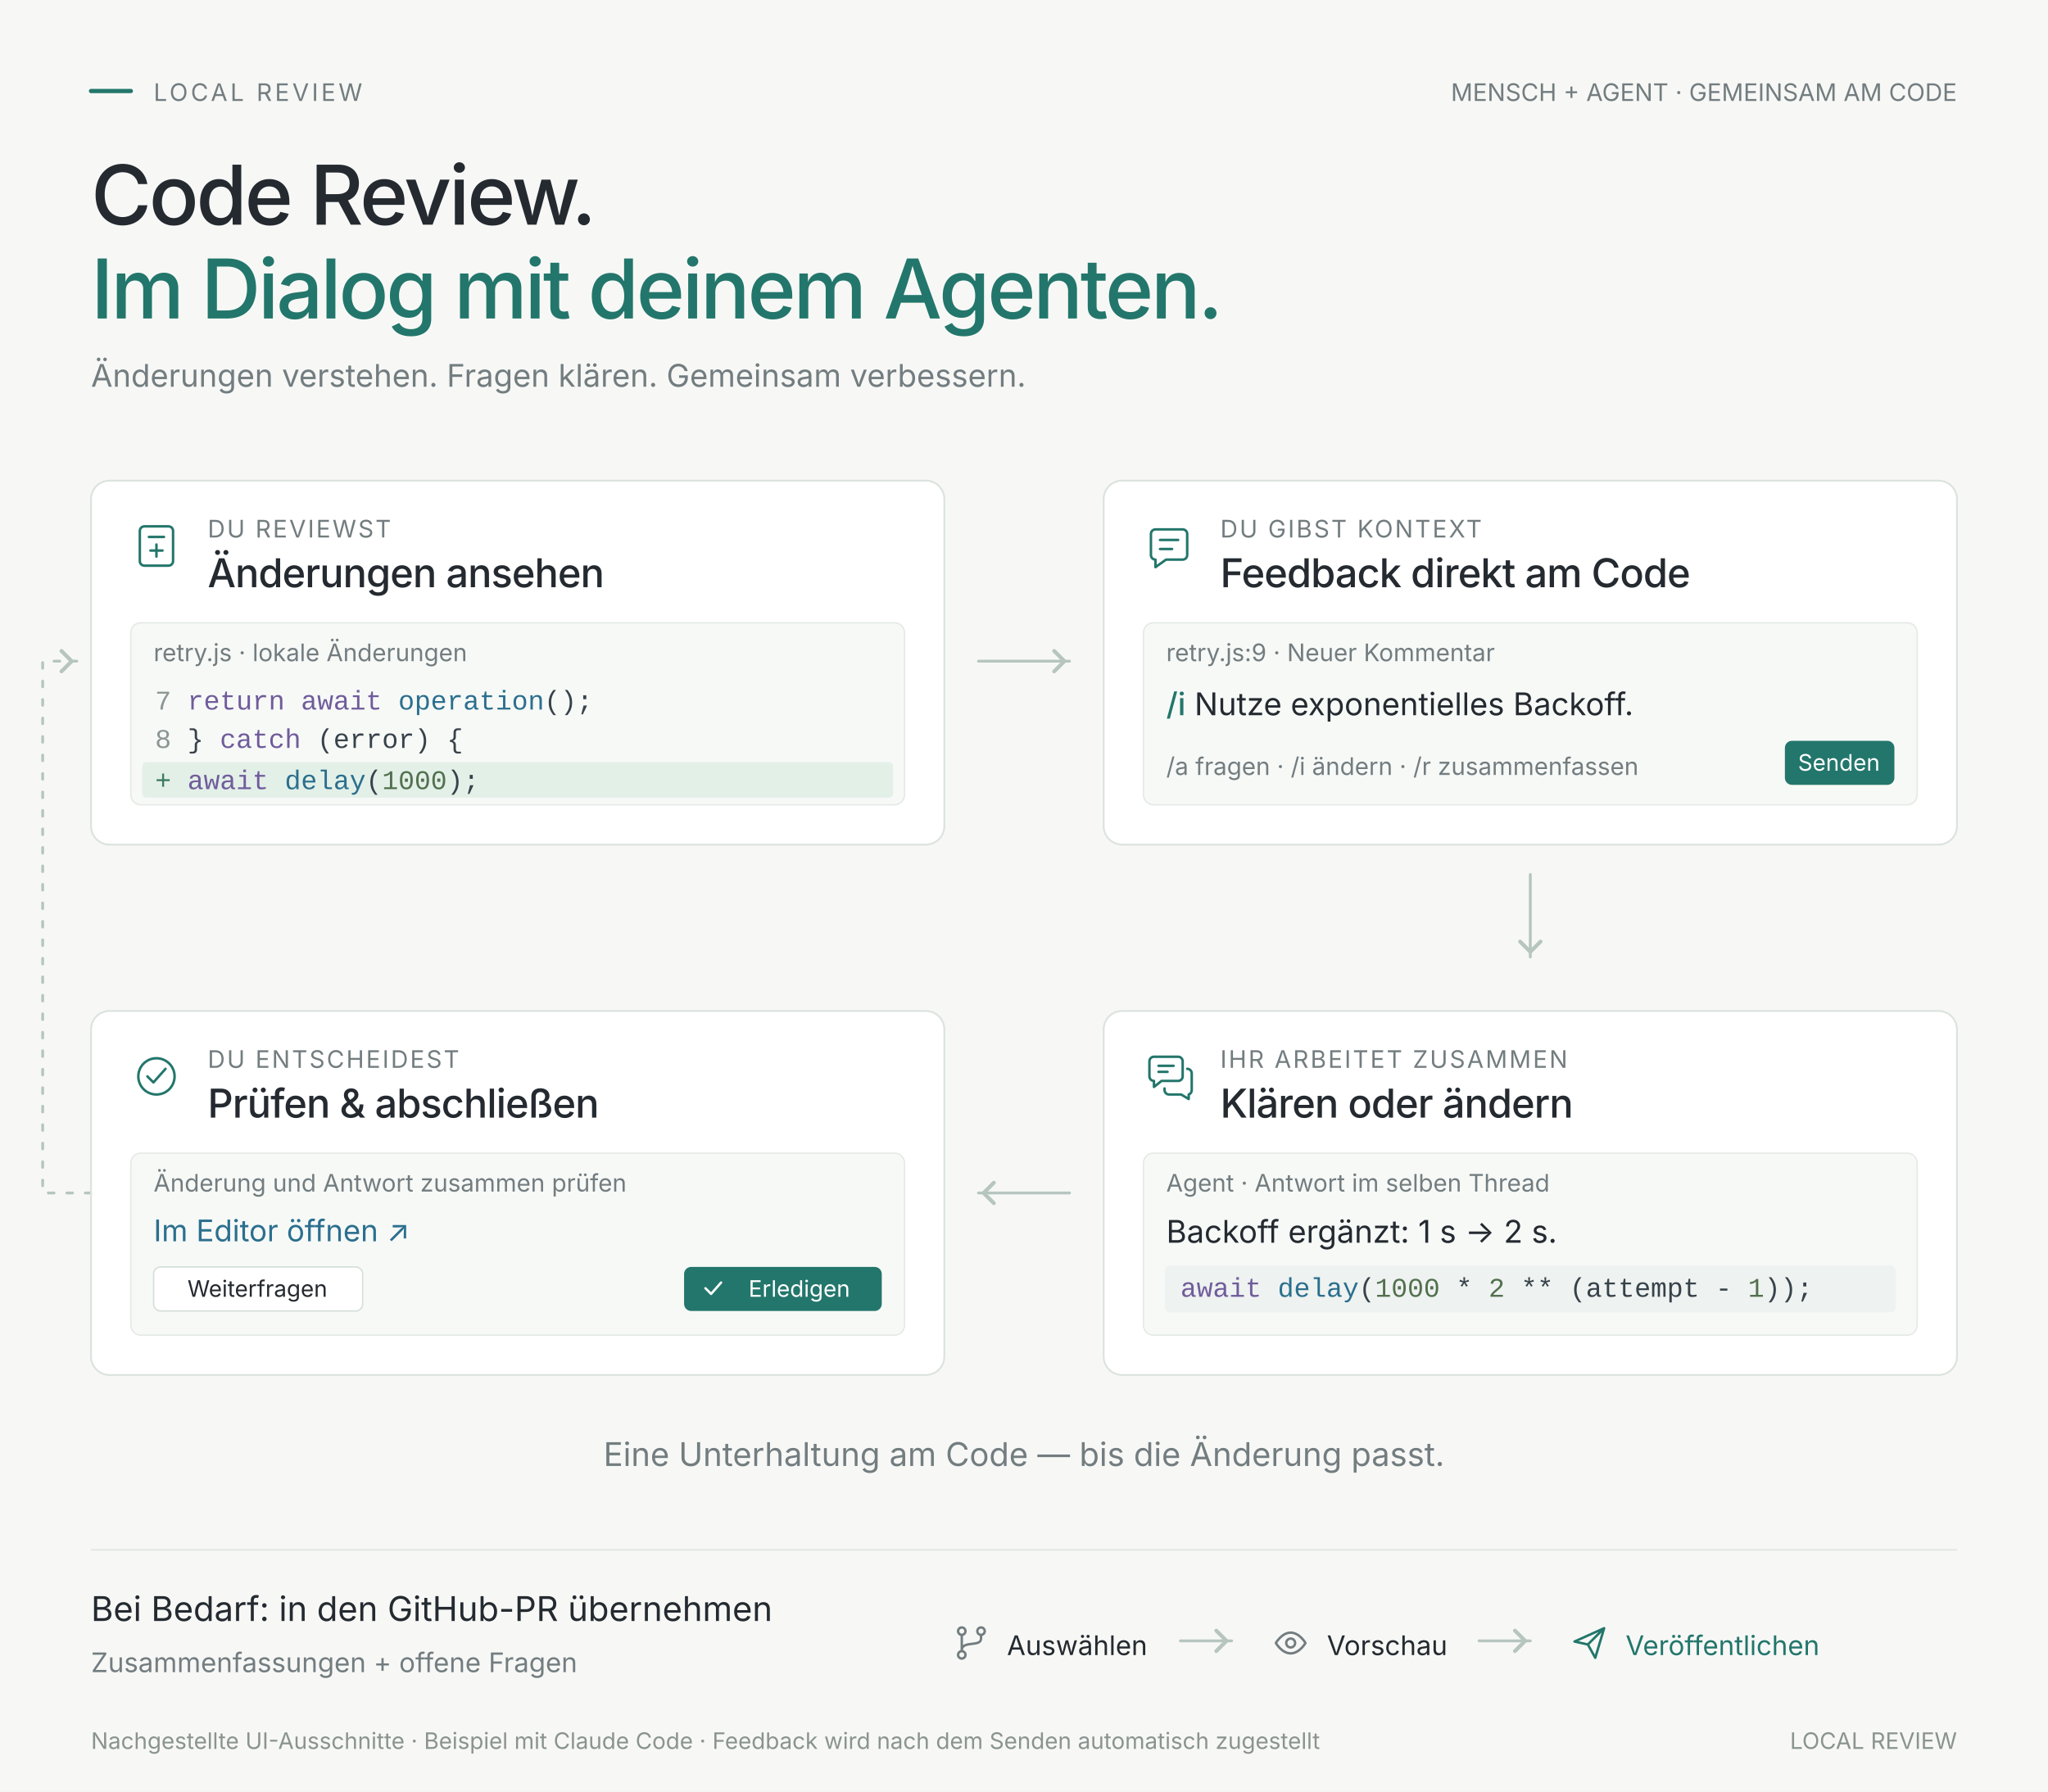
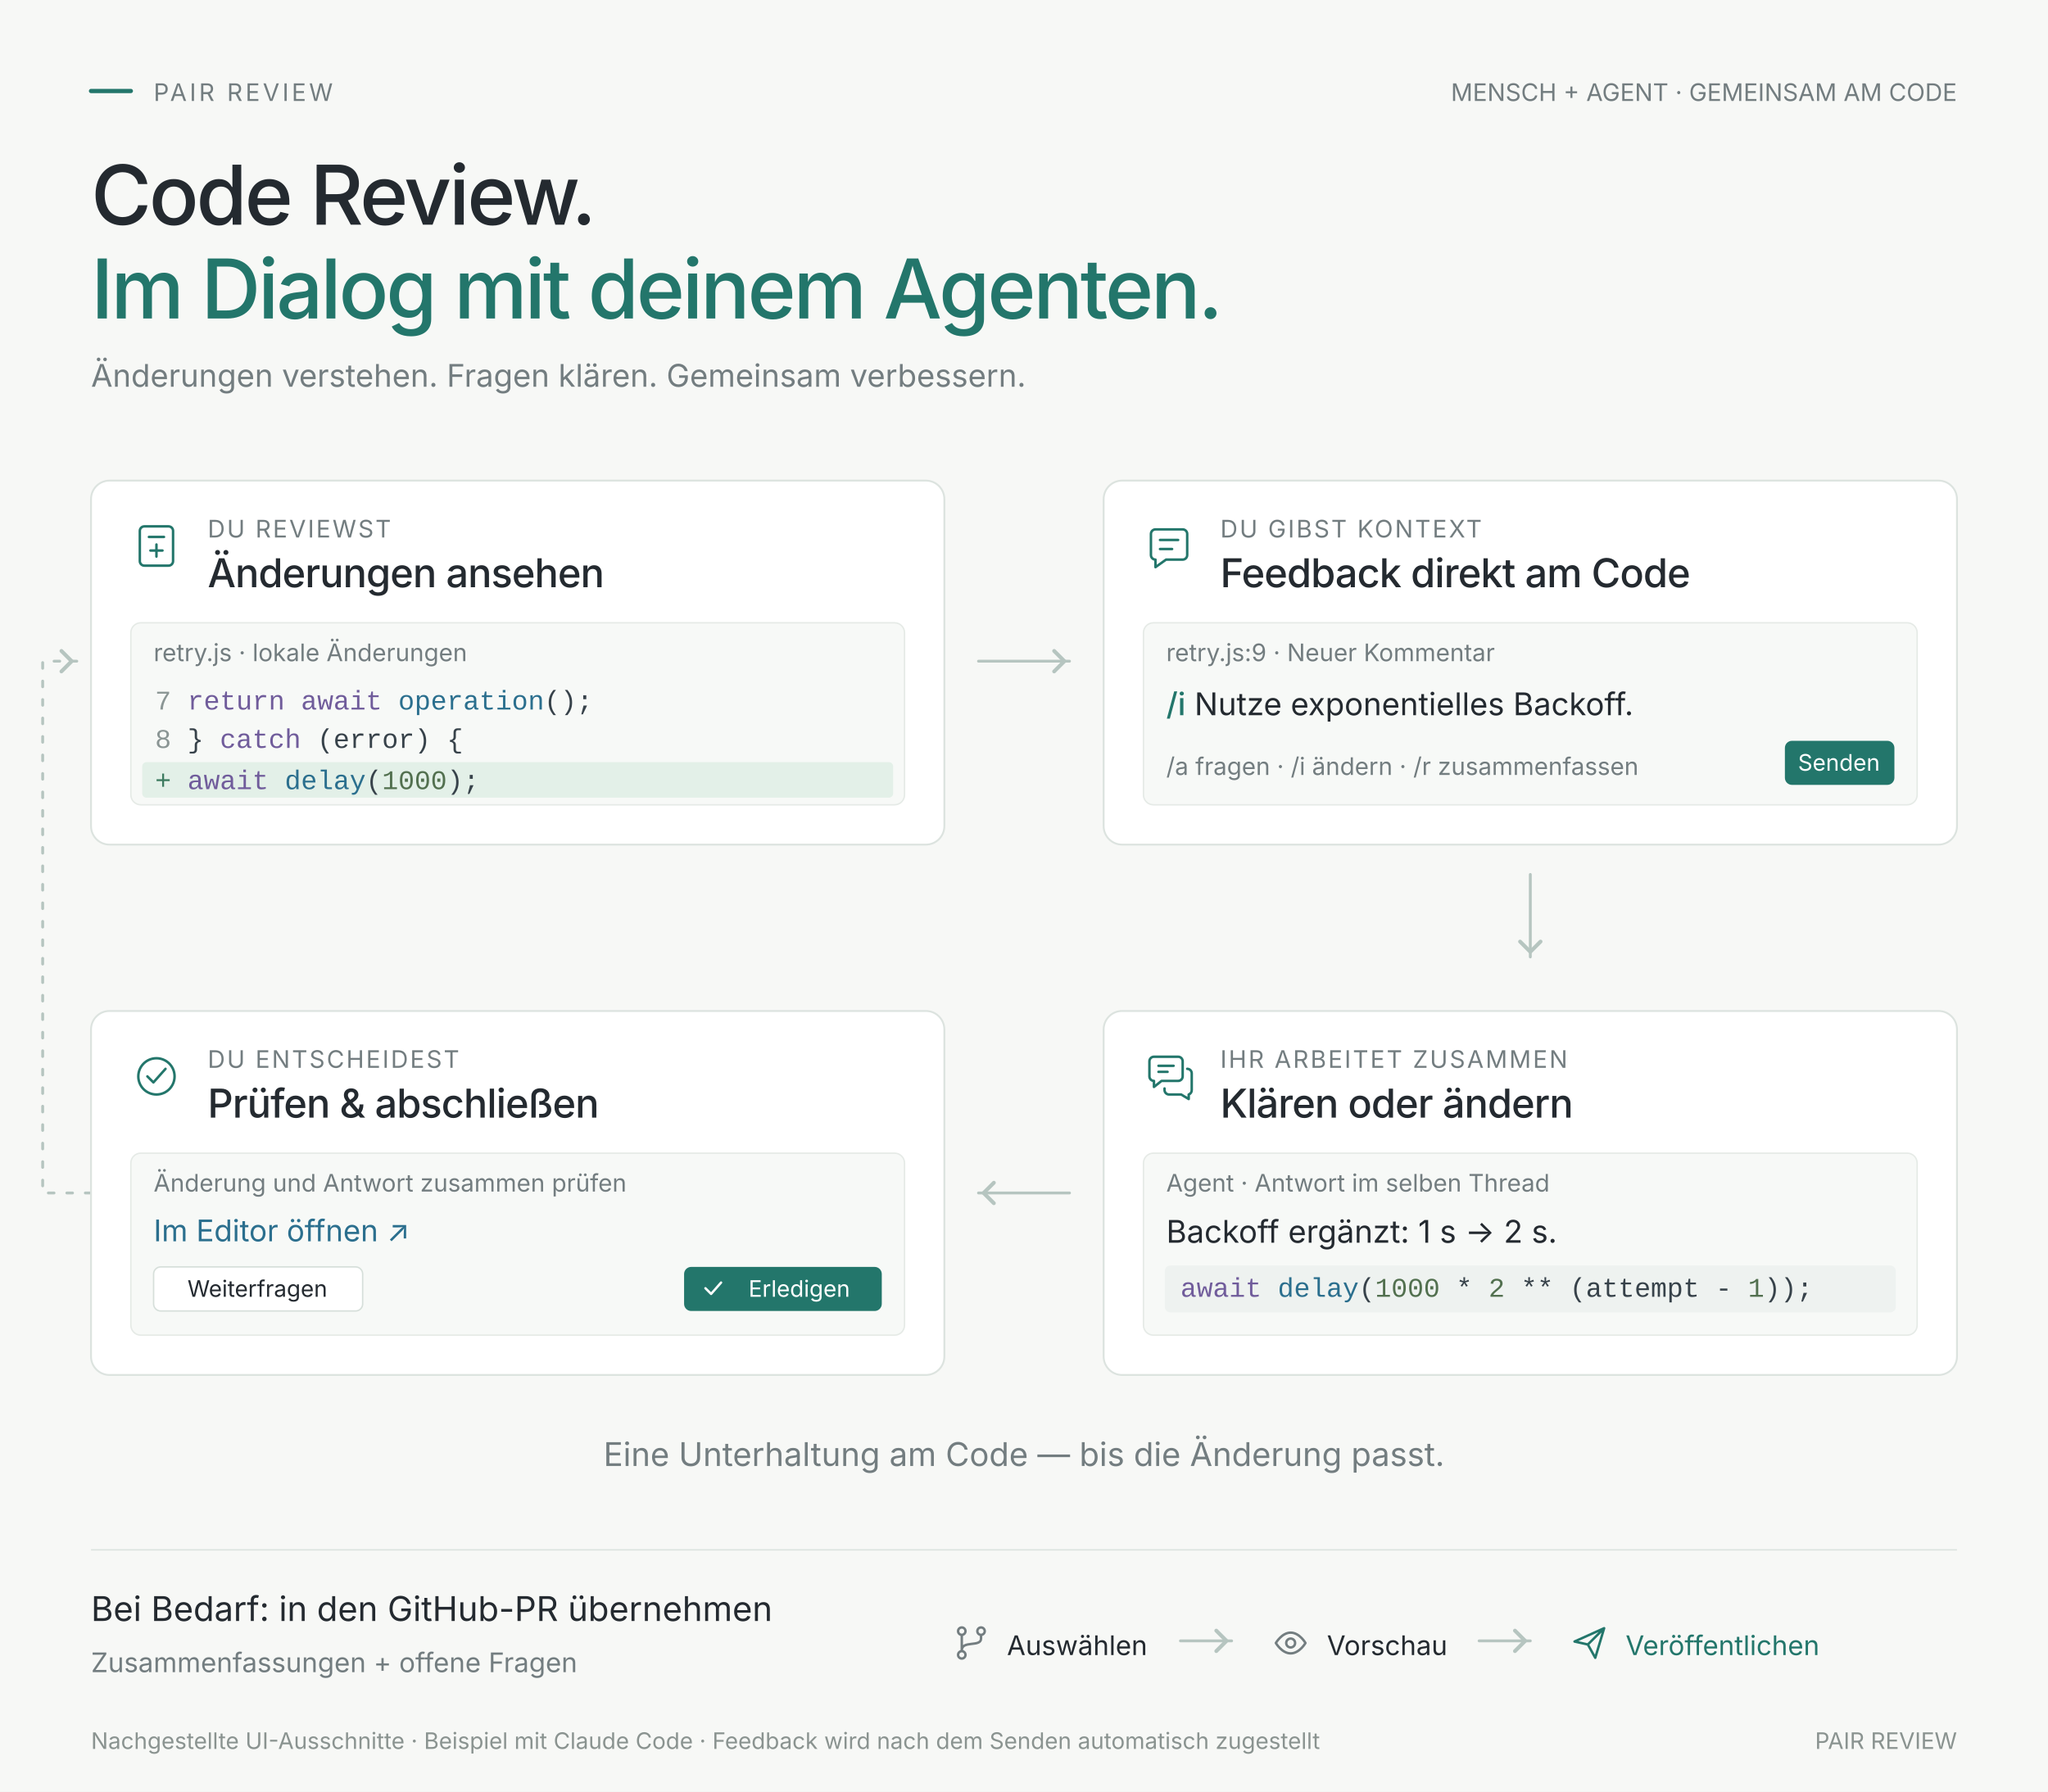
<svg xmlns="http://www.w3.org/2000/svg" width="1440" height="1260" viewBox="0 0 1440 1260" role="img" aria-labelledby="title description">
  <defs>
    <style>
      text{font-family:Inter,-apple-system,BlinkMacSystemFont,'Segoe UI',Arial,sans-serif;font-synthesis:none}
      .ink{fill:#242a30}.muted{fill:#737d80}.teal{fill:#23766b}
      .heading{font-size:58px;font-weight:450;letter-spacing:-1.8px}
      .card-title{font-size:28px;font-weight:450;letter-spacing:-.5px}
      .small{font-size:19px}.micro{font-size:17px}.body{font-size:22px}
      .code,.code text{font-family:'SFMono-Regular',Menlo,Monaco,Consolas,'Liberation Mono',monospace;font-size:19px;fill:#37424a}
      .keyword{fill:#705c9b}.function{fill:#2b6f8e}.number{fill:#52704f}
      .icon{fill:none;stroke:currentColor;stroke-width:1.65;stroke-linecap:round;stroke-linejoin:round}
      .arrow{fill:none;stroke:#b6c5c0;stroke-width:2;stroke-linecap:round;stroke-linejoin:round}
      .card{fill:#fff;stroke:#dce3df;stroke-width:1.3}
      .fragment{fill:#f7f9f7;stroke:#e5eae6;stroke-width:1}
    </style>
    <marker id="arrow" viewBox="0 0 10 10" refX="8" refY="5" markerWidth="9" markerHeight="9" orient="auto-start-reverse">
      <path d="m2 1 4 4-4 4" fill="none" stroke="#b6c5c0" stroke-width="1.5" stroke-linecap="round" stroke-linejoin="round" />
    </marker>
    <symbol id="diff" viewBox="0 0 32 32">
      <rect x="5" y="3" width="22" height="26" rx="3" />
      <path d="M11 10h10m-5 5v8m-4-4h8" />
    </symbol>
    <symbol id="comment" viewBox="0 0 32 32">
      <path d="M7 5h18a3 3 0 0 1 3 3v14a3 3 0 0 1-3 3H14l-7 5v-5a3 3 0 0 1-3-3V8a3 3 0 0 1 3-3Z" />
      <path d="M10 12h12M10 18h8" />
    </symbol>
    <symbol id="dialog" viewBox="0 0 32 32">
      <path d="M6 3h16a3 3 0 0 1 3 3v10a3 3 0 0 1-3 3H11l-5 4v-4a3 3 0 0 1-3-3V6a3 3 0 0 1 3-3Z" />
      <path d="M13 24v1a3 3 0 0 0 3 3h8l5 3v-3a3 3 0 0 0 2-3V14a3 3 0 0 0-3-3M9 9h10M9 13h6" />
    </symbol>
    <symbol id="check" viewBox="0 0 32 32">
      <circle cx="16" cy="16" r="12" />
      <path d="m10 16 4 4 8-9" />
    </symbol>
    <symbol id="branch" viewBox="0 0 24 24">
      <circle cx="6" cy="4" r="2.5" />
      <circle cx="6" cy="20" r="2.5" />
      <circle cx="19" cy="4" r="2.5" />
      <path d="M6 7v10m13-10v2c0 6-13 1-13 8" />
    </symbol>
    <symbol id="eye" viewBox="0 0 24 24">
      <path d="M2 12s4-7 10-7 10 7 10 7-4 7-10 7S2 12 2 12Z" />
      <circle cx="12" cy="12" r="3" />
    </symbol>
    <symbol id="send" viewBox="0 0 24 24">
      <path d="m2 11 20-9-6 20-5-9-9-2Zm9 2L22 2" />
    </symbol>
  </defs>
  <rect width="1440" height="1260" fill="#f7f8f6" />
  <path d="M64 64h28" stroke="#23766b" stroke-width="3" stroke-linecap="round" />
-   <text x="108" y="71" class="micro muted" letter-spacing="2">LOCAL REVIEW</text>
+   <text x="108" y="71" class="micro muted" letter-spacing="2">PAIR REVIEW</text>
  <text x="1376" y="71" text-anchor="end" class="micro muted">MENSCH + AGENT · GEMEINSAM AM CODE</text>
  <text x="64" y="158" class="heading ink">Code Review.</text>
  <text x="64" y="224" class="heading teal">Im Dialog mit deinem Agenten.</text>
  <text x="64" y="272" class="body muted">Änderungen verstehen. Fragen klären. Gemeinsam verbessern.</text>
  <path d="M688 465h64" class="arrow" marker-end="url(#arrow)" />
  <path d="M1076 615v58" class="arrow" marker-end="url(#arrow)" />
  <path d="M752 839h-64" class="arrow" marker-end="url(#arrow)" />
  <path d="M64 839H30V465h24" class="arrow" stroke-dasharray="4 9" marker-end="url(#arrow)" />
  <rect x="64" y="338" width="600" height="256" rx="13" class="card" />
  <use href="#diff" x="93" y="367" width="34" height="34" class="icon" color="#23766b" />
  <text x="146" y="378" class="micro muted" letter-spacing="1.3">DU REVIEWST</text>
  <text x="146" y="413" class="card-title ink">Änderungen ansehen</text>
  <rect x="92" y="438" width="544" height="128" rx="7" class="fragment" />
  <text x="108" y="465" class="micro muted">retry.js · lokale Änderungen</text>
  <text x="109" y="499" class="code">
    <tspan fill="#8a9594">7</tspan>
    <tspan class="keyword">return await</tspan>
    <tspan class="function">operation</tspan>();</text>
  <text x="109" y="526" class="code">
    <tspan fill="#8a9594">8</tspan> } <tspan class="keyword">catch</tspan> (error) {</text>
  <rect x="100" y="536" width="528" height="25" rx="3" fill="#e3f0e8" />
  <text x="109" y="555" class="code">
    <tspan fill="#3d7b60">+</tspan>
    <tspan class="keyword">await</tspan>
    <tspan class="function">delay</tspan>(<tspan class="number">1000</tspan>);</text>
  <rect x="776" y="338" width="600" height="256" rx="13" class="card" />
  <use href="#comment" x="805" y="367" width="34" height="34" class="icon" color="#23766b" />
  <text x="858" y="378" class="micro muted" letter-spacing="1.3">DU GIBST KONTEXT</text>
  <text x="858" y="413" class="card-title ink">Feedback direkt am Code</text>
  <rect x="804" y="438" width="544" height="128" rx="7" class="fragment" />
  <text x="820" y="465" class="micro muted">retry.js:9 · Neuer Kommentar</text>
  <text x="820" y="503" class="body ink">
    <tspan class="teal" font-weight="500">/i</tspan> Nutze exponentielles Backoff.</text>
  <text x="820" y="545" class="micro muted">/a fragen · /i ändern · /r zusammenfassen</text>
  <rect x="1255" y="521" width="77" height="31" rx="5" fill="#23766b" />
  <text x="1293" y="542" text-anchor="middle" font-size="16" fill="#fff">Senden</text>
  <rect x="776" y="711" width="600" height="256" rx="13" class="card" />
  <use href="#dialog" x="805" y="740" width="34" height="34" class="icon" color="#23766b" />
  <text x="858" y="751" class="micro muted" letter-spacing="1.3">IHR ARBEITET ZUSAMMEN</text>
  <text x="858" y="786" class="card-title ink">Klären oder ändern</text>
  <rect x="804" y="811" width="544" height="128" rx="7" class="fragment" />
  <text x="820" y="838" class="micro muted">Agent · Antwort im selben Thread</text>
  <text x="820" y="874" class="body ink">Backoff ergänzt: 1 s → 2 s.</text>
  <rect x="819" y="890" width="514" height="33" rx="4" fill="#eef2f0" />
  <text x="830" y="912" class="code">
    <tspan class="keyword">await</tspan>
    <tspan class="function">delay</tspan>(<tspan class="number">1000</tspan> * <tspan class="number">2</tspan> ** (attempt - <tspan class="number">1</tspan>));</text>
  <rect x="64" y="711" width="600" height="256" rx="13" class="card" />
  <use href="#check" x="93" y="740" width="34" height="34" class="icon" color="#23766b" />
  <text x="146" y="751" class="micro muted" letter-spacing="1.3">DU ENTSCHEIDEST</text>
  <text x="146" y="786" class="card-title ink">Prüfen &amp; abschließen</text>
  <rect x="92" y="811" width="544" height="128" rx="7" class="fragment" />
  <text x="108" y="838" class="micro muted">Änderung und Antwort zusammen prüfen</text>
  <text x="108" y="873" font-size="21" fill="#2b6f8e">Im Editor öffnen ↗</text>
  <rect x="108" y="891" width="147" height="31" rx="5" fill="#fff" stroke="#d6dfda" />
  <text x="181" y="912" text-anchor="middle" font-size="16" class="ink">Weiterfragen</text>
  <rect x="481" y="891" width="139" height="31" rx="5" fill="#23766b" />
  <path d="m496 906 4 4 7-8" class="icon" color="#fff" />
  <text x="562" y="912" text-anchor="middle" font-size="16" fill="#fff">Erledigen</text>
  <text x="720" y="1031" text-anchor="middle" font-size="23" class="muted">Eine Unterhaltung am Code — bis die Änderung passt.</text>
  <path d="M64 1090h1312" stroke="#dce3df" />
  <text x="64" y="1140" class="ink" font-size="24">Bei Bedarf: in den GitHub-PR übernehmen</text>
  <text x="64" y="1176" class="muted" font-size="19">Zusammenfassungen + offene Fragen</text>
  <use href="#branch" x="670" y="1143" width="25" height="25" class="icon" color="#737d80" />
  <text x="708" y="1164" class="small ink">Auswählen</text>
  <path d="M830 1154h36" class="arrow" marker-end="url(#arrow)" />
  <use href="#eye" x="895" y="1143" width="25" height="25" class="icon" color="#737d80" />
  <text x="933" y="1164" class="small ink">Vorschau</text>
  <path d="M1040 1154h36" class="arrow" marker-end="url(#arrow)" />
  <use href="#send" x="1105" y="1143" width="25" height="25" class="icon" color="#23766b" />
  <text x="1143" y="1164" class="small teal">Veröffentlichen</text>
  <text x="64" y="1230" font-size="16" fill="#8a9390">Nachgestellte UI-Ausschnitte · Beispiel mit Claude Code · Feedback wird nach dem Senden automatisch zugestellt</text>
-   <text x="1376" y="1230" text-anchor="end" font-size="16" fill="#8a9390">LOCAL REVIEW</text>
+   <text x="1376" y="1230" text-anchor="end" font-size="16" fill="#8a9390">PAIR REVIEW</text>
</svg>
